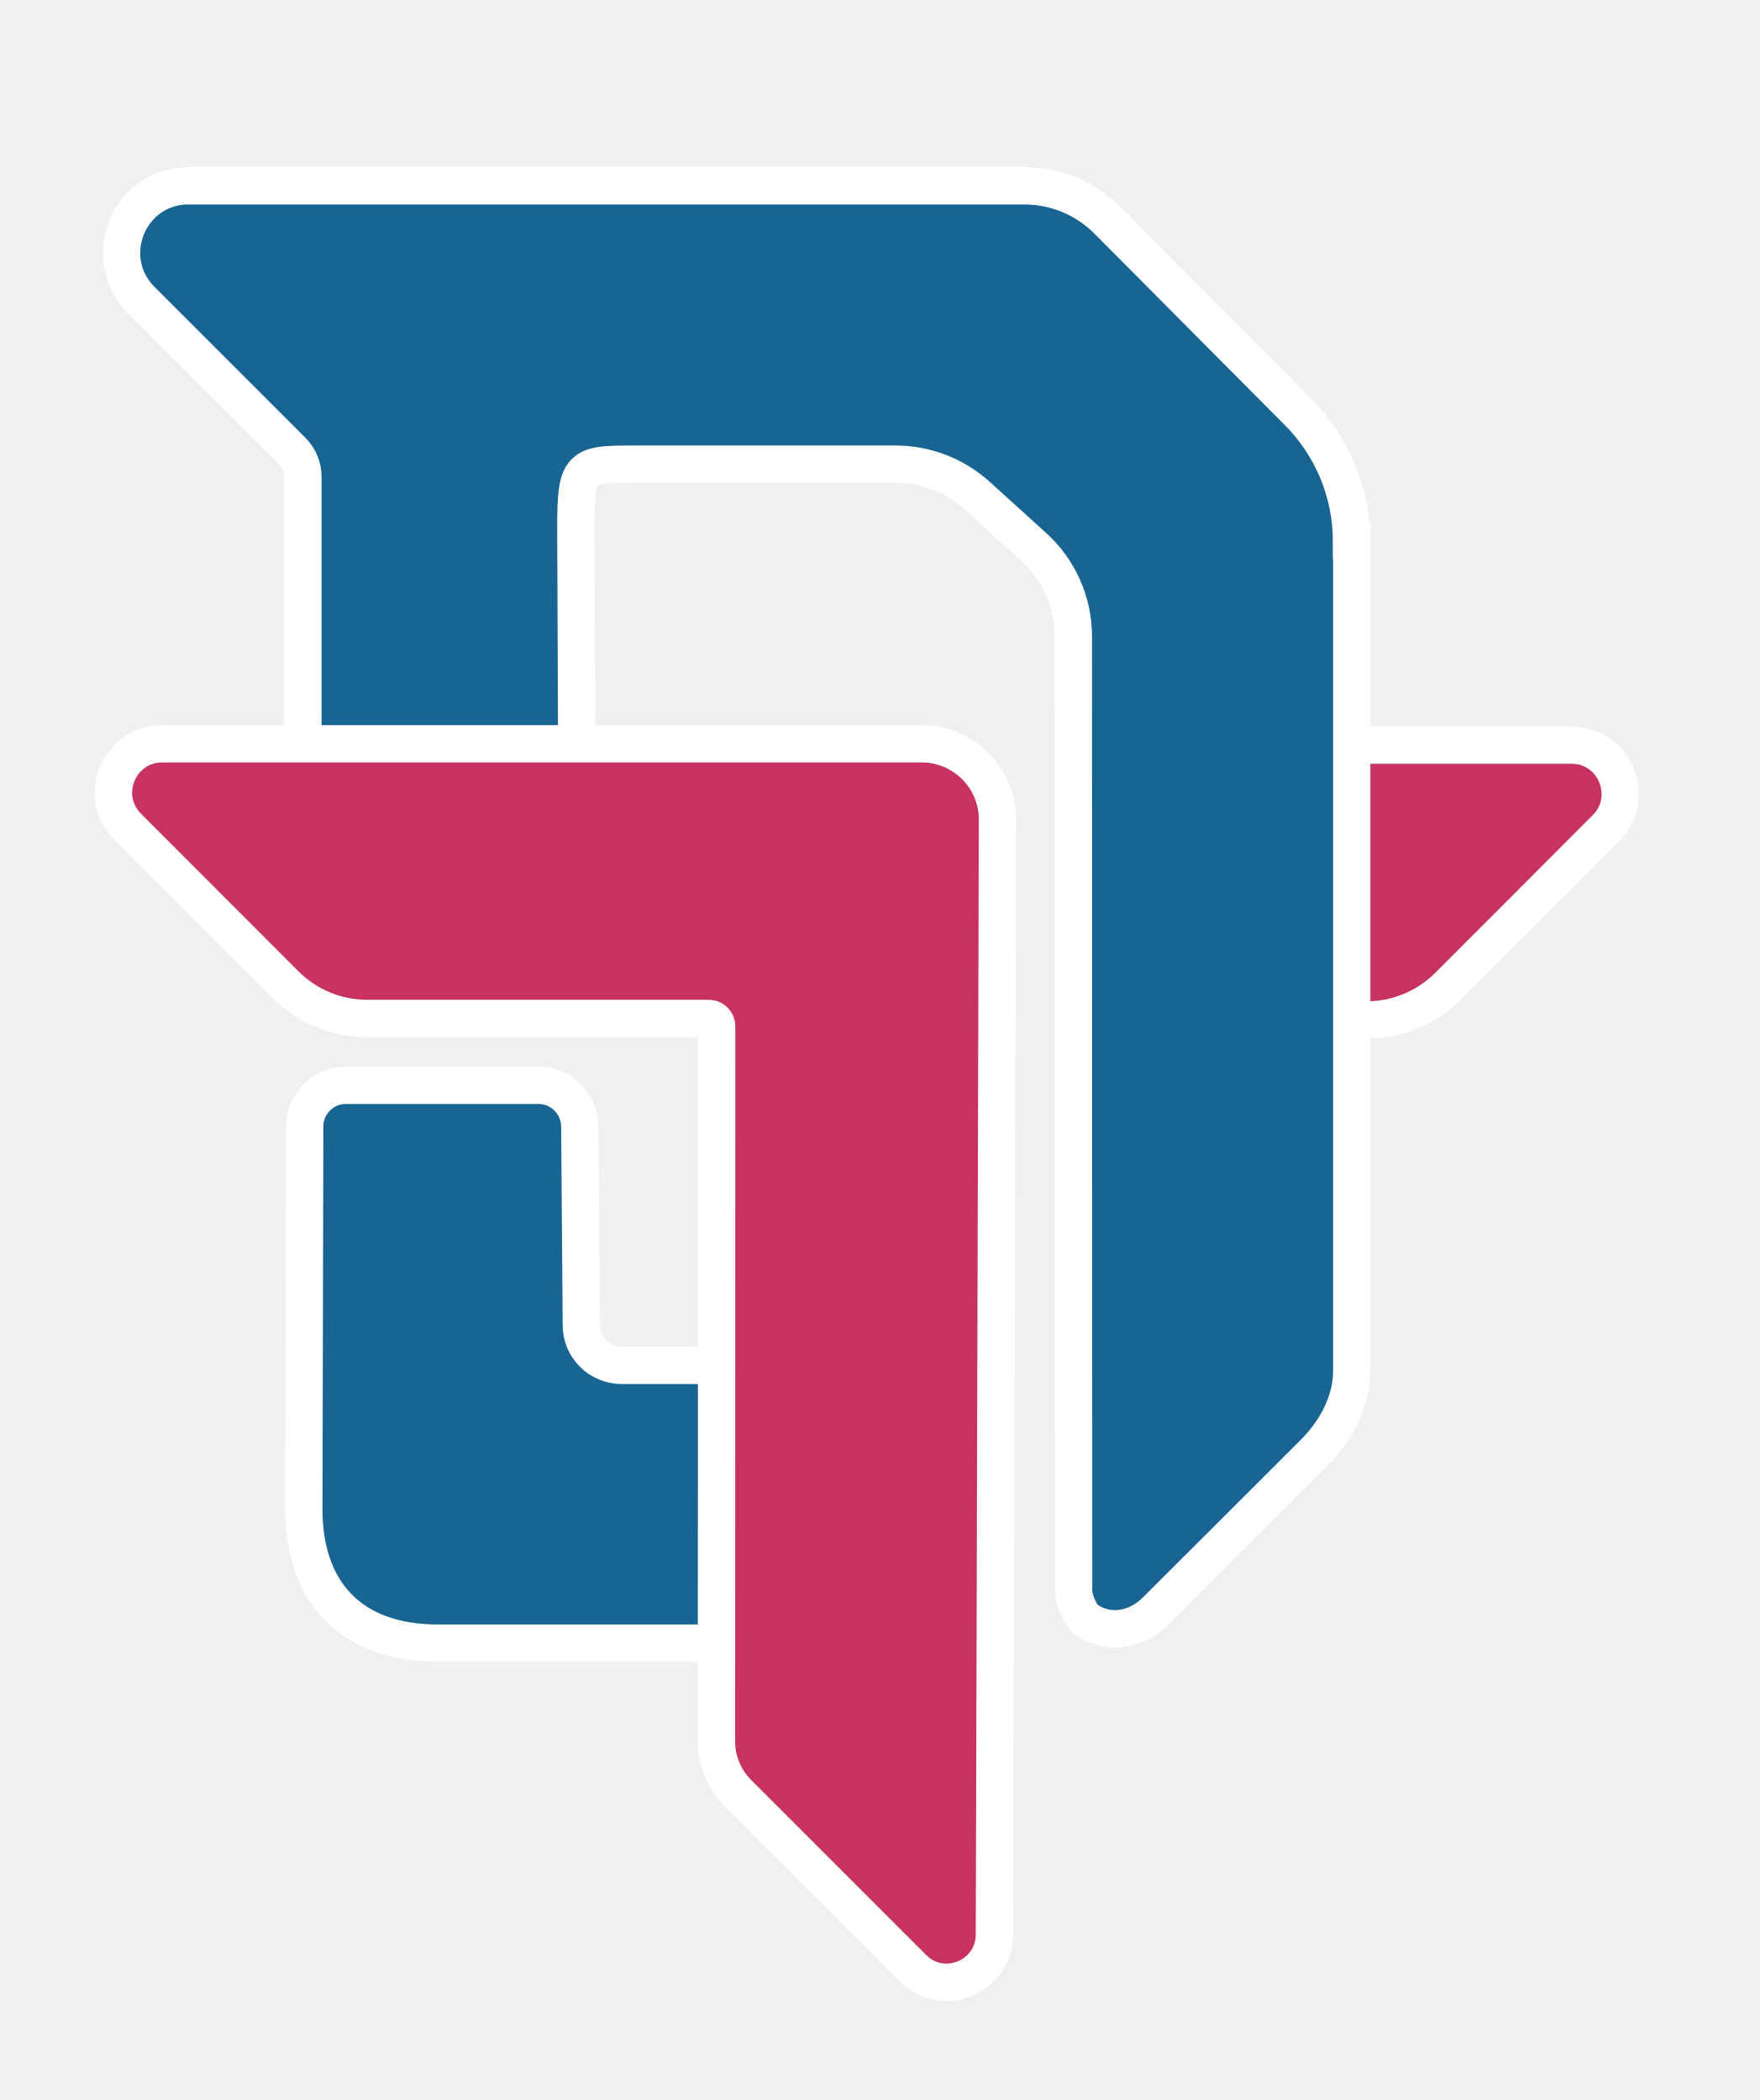
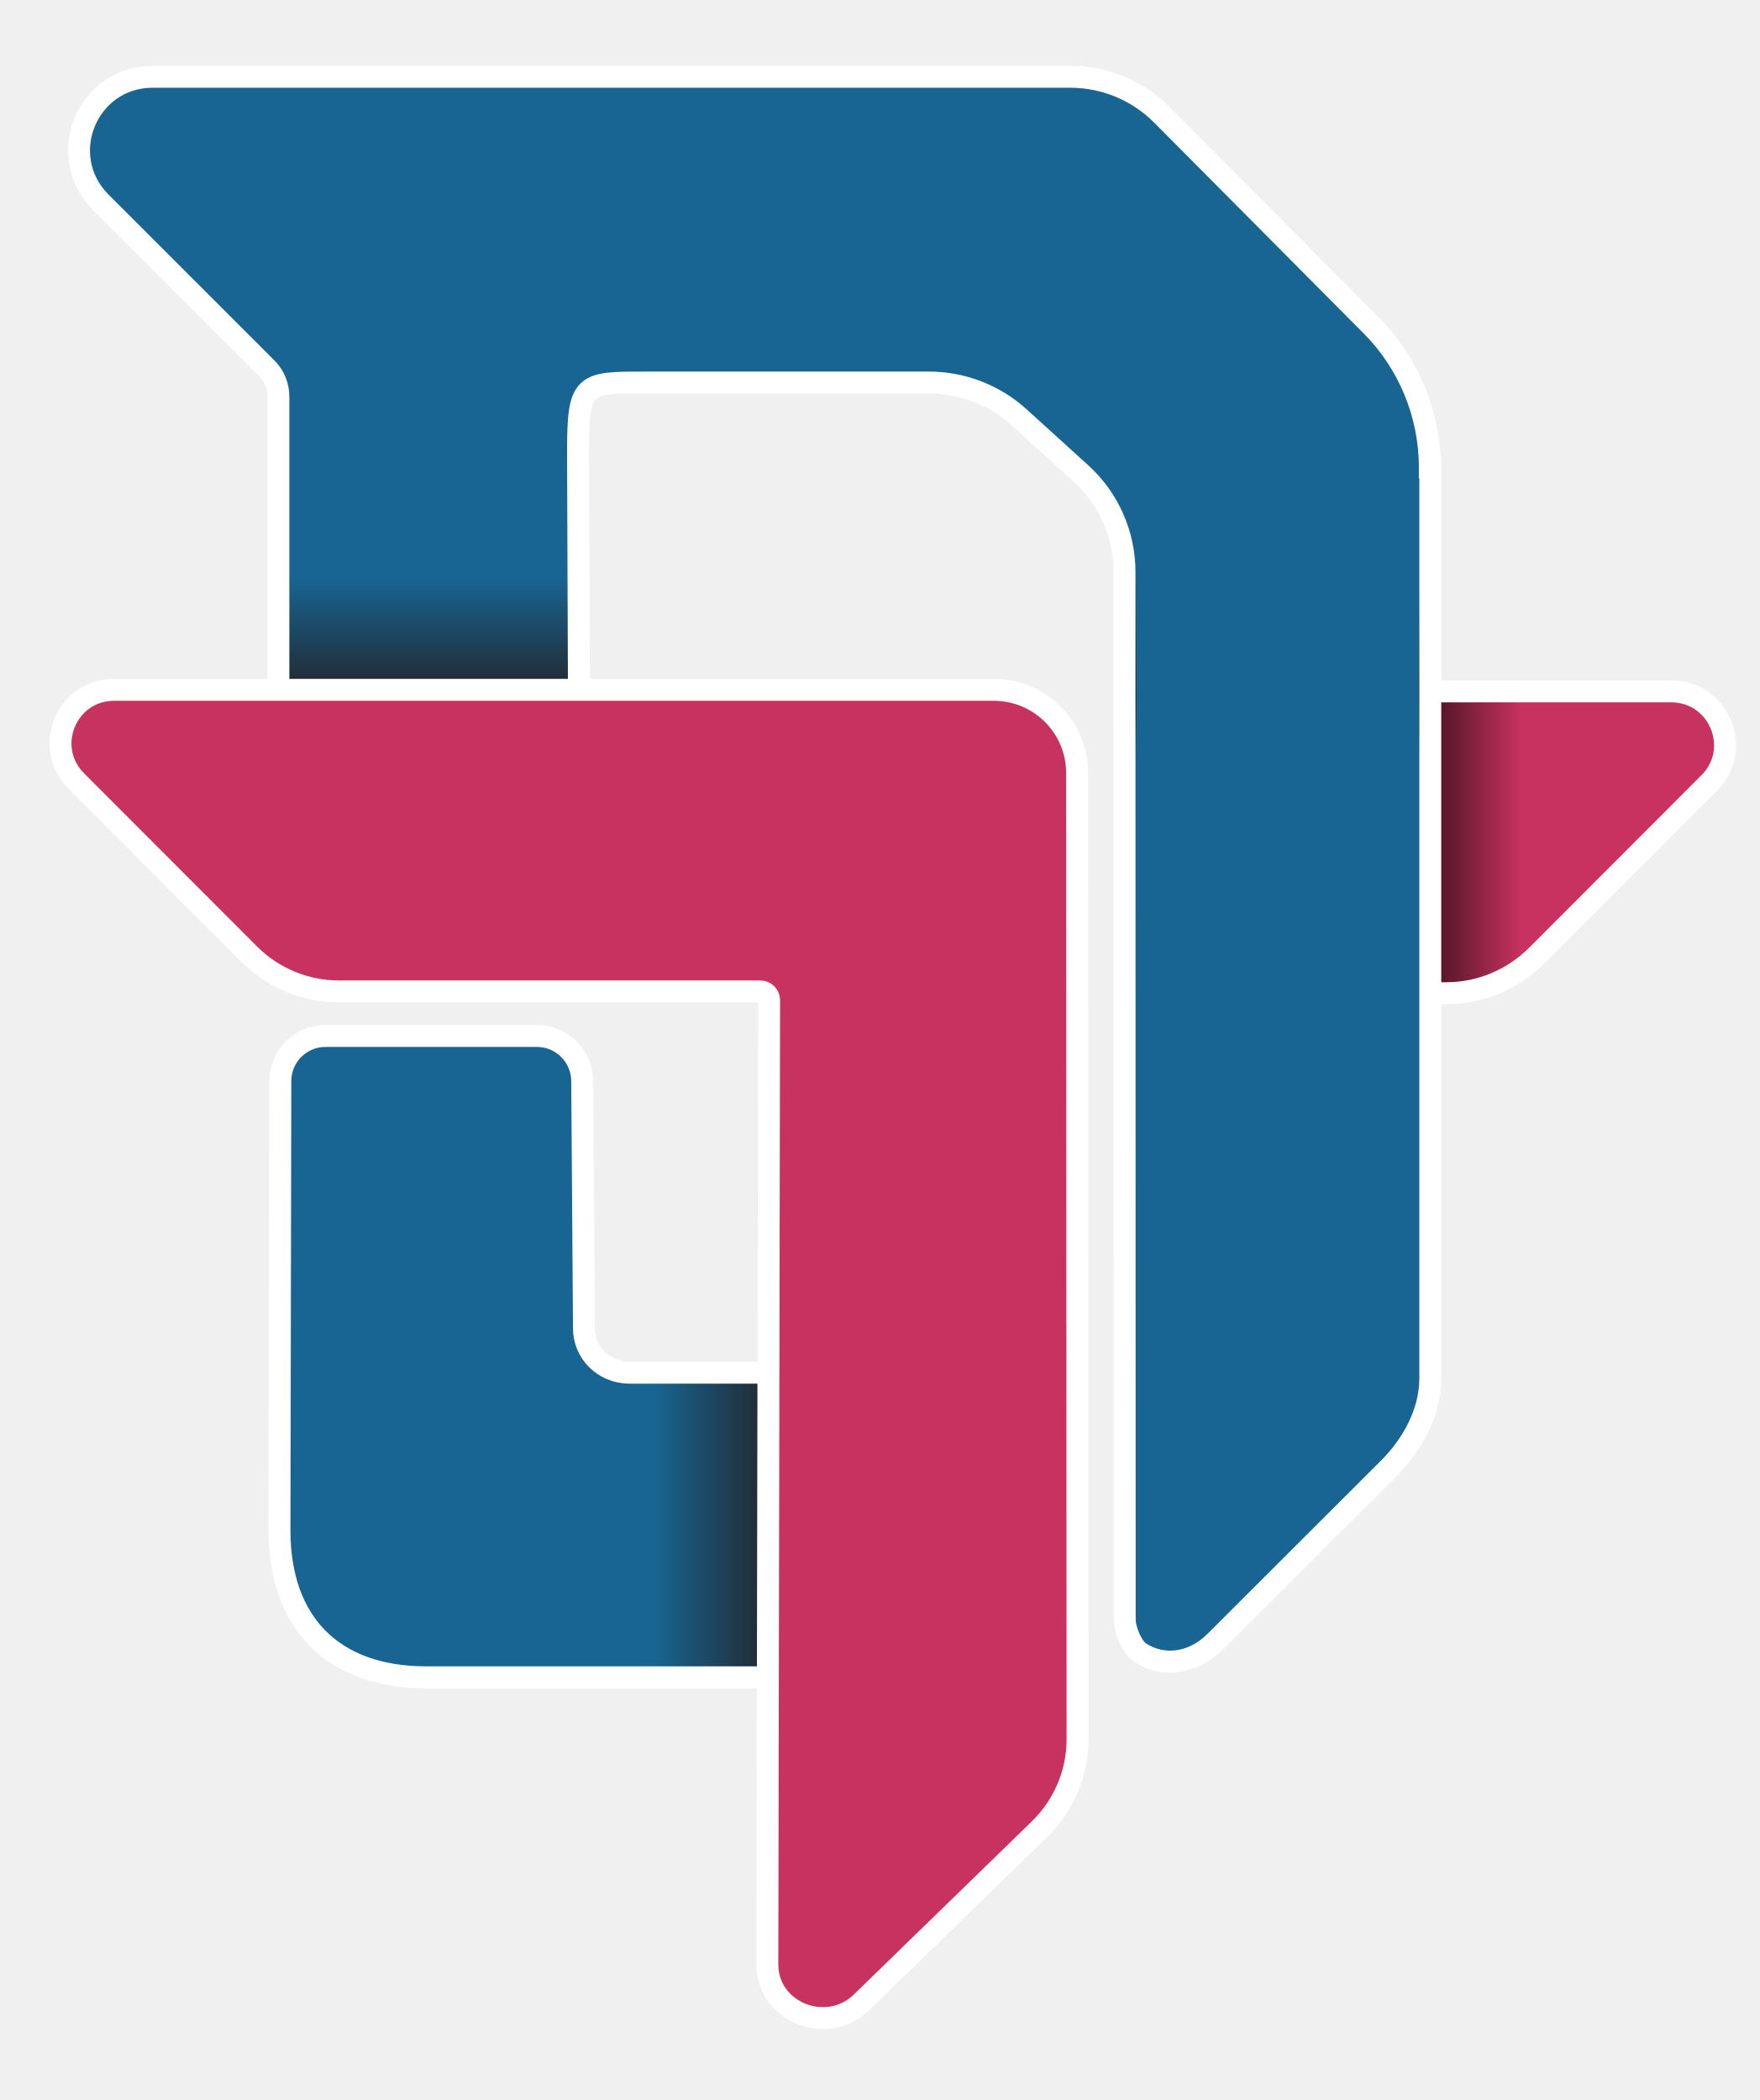
<svg xmlns="http://www.w3.org/2000/svg" version="1.1" id="Layer_1" x="0px" y="0px" viewBox="0 0 802.2 957.4" style="enable-background:new 0 0 802.2 957.4;" xml:space="preserve">
  <style type="text/css">
- 	.st0{fill:#C73260;stroke:#FFFFFF;stroke-width:17;stroke-miterlimit:10;}
- 	.st1{fill:#186593;stroke:#FFFFFF;stroke-width:17;stroke-miterlimit:10;}
+ 	.st0{fill:url(#SVGID_1_);stroke:#FFFFFF;stroke-width:10;stroke-miterlimit:10;}
+ 	.st1{fill:url(#SVGID_2_);stroke:#FFFFFF;stroke-width:10;stroke-miterlimit:10;}
+ 	.st2{fill:url(#SVGID_3_);stroke:#FFFFFF;stroke-width:10;stroke-miterlimit:10;}
+ 	.st3{fill:#C73260;stroke:#FFFFFF;stroke-width:10;stroke-miterlimit:10;}
+ 	.st4{fill:#186593;}
</style>
-   <path class="st0" d="M716.3,339.7H515.5V465H623c14,0,27.4-5.6,37.3-15.5l71.8-71.9C746,363.6,736.1,339.7,716.3,339.7z" />
-   <g>
-     <path class="st1" d="M265,604.2l-0.7-90.7c-0.1-10.3-8.5-18.7-18.8-18.7h-87.8c-10.4,0-18.8,8.4-18.8,18.8l-0.4,174.5   c0,37.9,21.6,61,61,61h169.8c10.4,0,18.8-8.4,18.8-18.8v-89c0-10.4-8.4-18.8-18.8-18.8h-86C273.2,622.4,265,614.3,265,604.2z" />
-     <path class="st1" d="M616.1,246.8c0-22.1-8.8-43.4-24.4-59L505,100.6c-10.1-10.2-23.8-15.9-38.2-15.9H86   c-27.2,0-40.8,32.8-21.6,52.1l68.8,68.8c3.2,3.2,4.9,7.4,4.9,11.9v147.2H263L262.5,241c0-29.9,1.9-29.4,29.2-29.4c0,0,0,0,0.1,0   h116.3c13.8,0,27.1,5.1,37.4,14.4l25.7,23.3c11.5,10.4,18.1,25.3,18.1,40.8l0.1,434.9c0,4.6,3.2,11.9,6.5,13.9   c9.5,6.1,21.9,4.6,31.2-4.7l71.9-71.8c9.9-9.9,17.2-23.3,17.2-37.3V246.8H616.1z" />
-   </g>
-   <path class="st0" d="M74,339.1c-19.8,0-29.7,23.9-15.7,37.9l71.8,71.9c9.9,9.9,23.3,15.4,37.3,15.4h155.7c2,0,3.6,1.6,3.6,3.6  l-0.1,326c0,8.8,3.5,17.3,9.7,23.5l79.9,79.9c13.7,13.7,37.1,4,37.1-15.4l1.4-508.1c0.1-19.1-15.4-34.7-34.6-34.7H74z" />
+   <linearGradient id="SVGID_1_" gradientUnits="userSpaceOnUse" x1="541.3" y1="456" x2="786.372" y2="456" gradientTransform="matrix(1 0 0 -1 0 840)">
+     <stop offset="0" style="stop-color:#C73260" />
+     <stop offset="0.332" style="stop-color:#000000" />
+     <stop offset="0.37" style="stop-color:#130509" />
+     <stop offset="0.448" style="stop-color:#461222" />
+     <stop offset="0.556" style="stop-color:#962648" />
+     <stop offset="0.619" style="stop-color:#C73260" />
+     <stop offset="0.946" style="stop-color:#C73260" />
+     <stop offset="1" style="stop-color:#C73260" />
+   </linearGradient>
+   <path class="st0" d="M761.8,315.2H541.3v137.6h118.1c15.4,0,30.1-6.2,41-17l78.9-79C794.5,341.4,783.6,315.2,761.8,315.2z" />
+   <linearGradient id="SVGID_2_" gradientUnits="userSpaceOnUse" x1="127.4" y1="221.5" x2="401.5" y2="221.5" gradientTransform="matrix(1 0 0 -1 0 840)">
+     <stop offset="0.622" style="stop-color:#186593" />
+     <stop offset="0.786" style="stop-color:#20313D" />
+     <stop offset="0.835" style="stop-color:#222428" />
+     <stop offset="0.878" style="stop-color:#186593" />
+     <stop offset="1" style="stop-color:#186593" />
+   </linearGradient>
+   <path class="st1" d="M266.2,605.6l-0.8-112.8c-0.1-11.3-9.3-20.5-20.6-20.5h-96.4c-11.4,0-20.6,9.2-20.6,20.6l-0.4,204.8  c0,41.6,23.7,67,67,67h186.5c11.4,0,20.6-9.2,20.6-20.6v-97.7c0-11.4-9.2-20.6-20.6-20.6h-94.4C275.2,625.6,266.2,616.7,266.2,605.6  z" />
+   <linearGradient id="SVGID_3_" gradientUnits="userSpaceOnUse" x1="344.007" y1="82.47" x2="344.007" y2="805" gradientTransform="matrix(1 0 0 -1 0 840)">
+     <stop offset="0.568" style="stop-color:#186593" />
+     <stop offset="0.608" style="stop-color:#222428" />
+     <stop offset="0.684" style="stop-color:#186593" />
+     <stop offset="1" style="stop-color:#186593" />
+   </linearGradient>
+   <path class="st2" d="M651.8,213.1c0-24.3-9.7-47.7-26.8-64.8l-95.2-95.8c-11.1-11.2-26.1-17.5-42-17.5H69.6  c-29.9,0-44.8,36-23.7,57.2l75.6,75.6c3.5,3.5,5.4,8.1,5.4,13.1v161.7H264l-0.5-135.9c0-32.8,2.1-32.3,32.1-32.3c0,0,0,0,0.1,0  h127.7c15.2,0,29.8,5.6,41.1,15.8l28.2,25.6c12.6,11.4,19.9,27.8,19.9,44.8l0.1,477.6c0,5.1,3.5,13.1,7.1,15.3  c10.4,6.7,24.1,5.1,34.3-5.2l79-78.9c10.9-10.9,18.9-25.6,18.9-41V213.1H651.8z" />
  <g id="Layer_2">
</g>
+   <path class="st3" d="M491,352.6c0.1-21-16.9-38.1-38-38.1H52c-21.7,0-32.6,26.2-17.2,41.6l78.9,79c10.9,10.9,25.6,16.9,41,16.9  h191.9c2.2,0,4,1.8,4,4l-0.8,439.6c0,21.7,27,32.6,42.8,17.4l81.1-78.9c11.2-10.9,17.5-25.6,17.5-41L491,352.6z" />
+   <rect x="518" y="262.2" class="st4" width="128.8" height="125.9" />
</svg>
